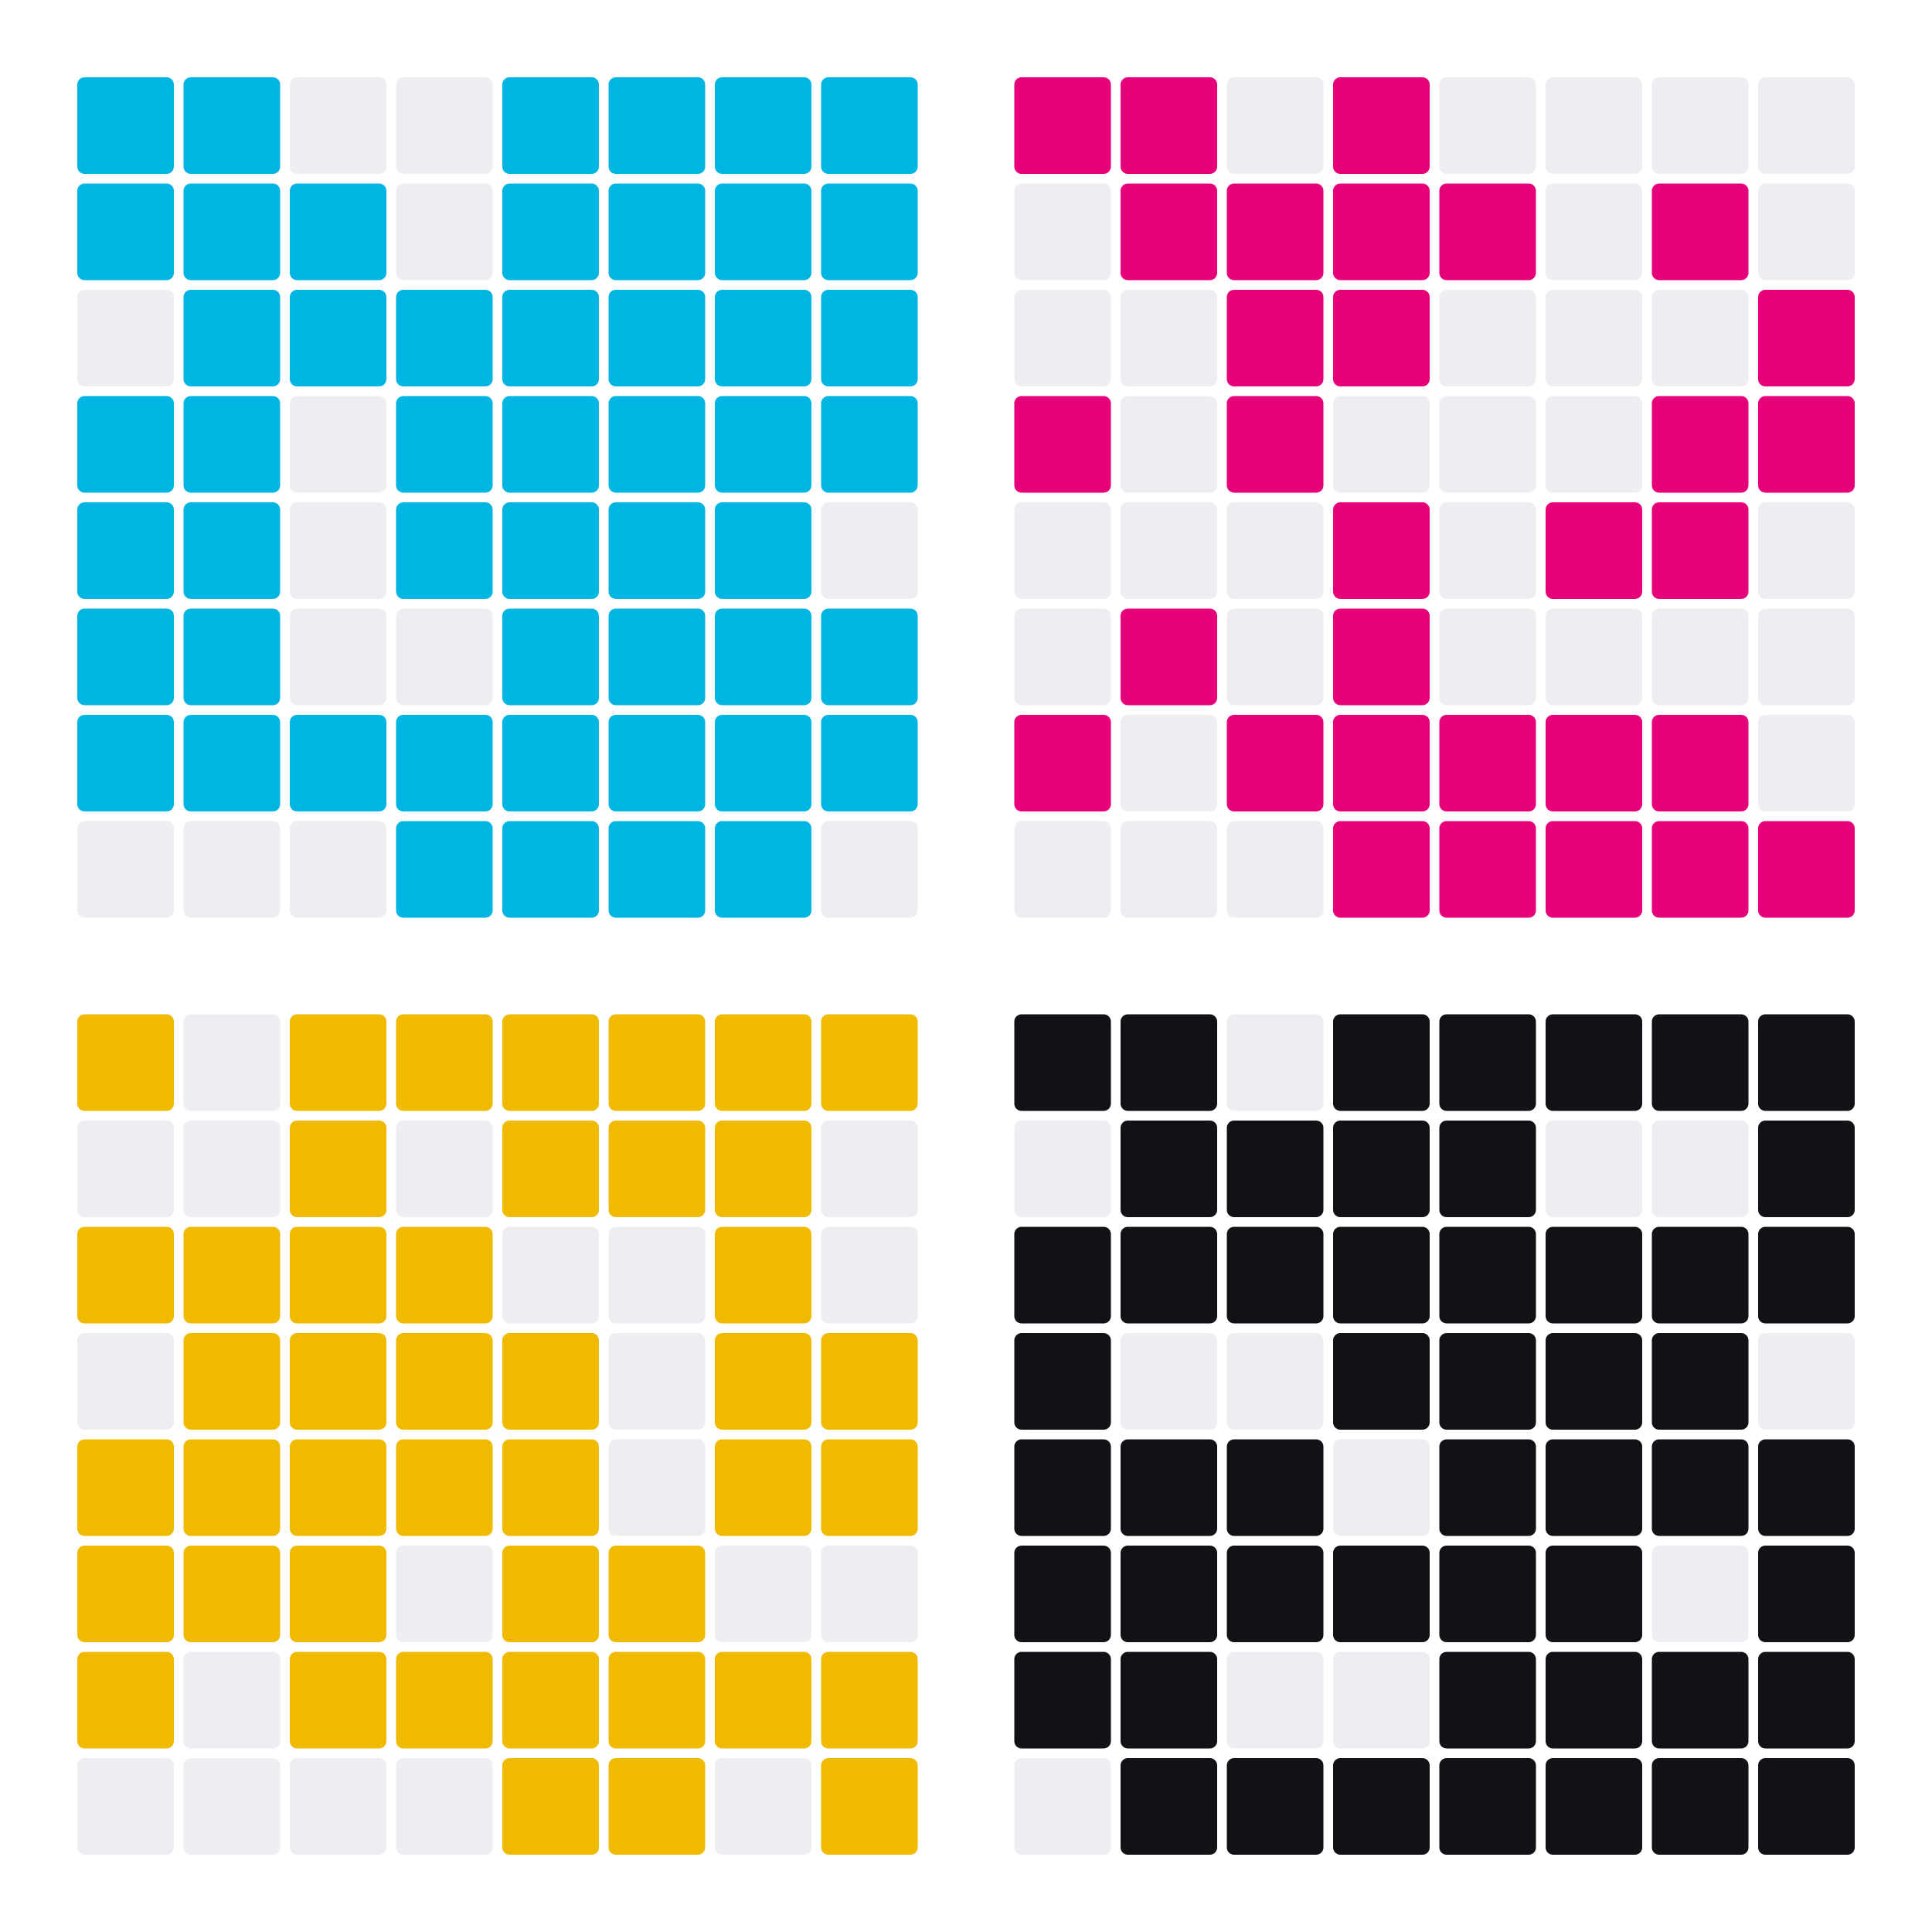
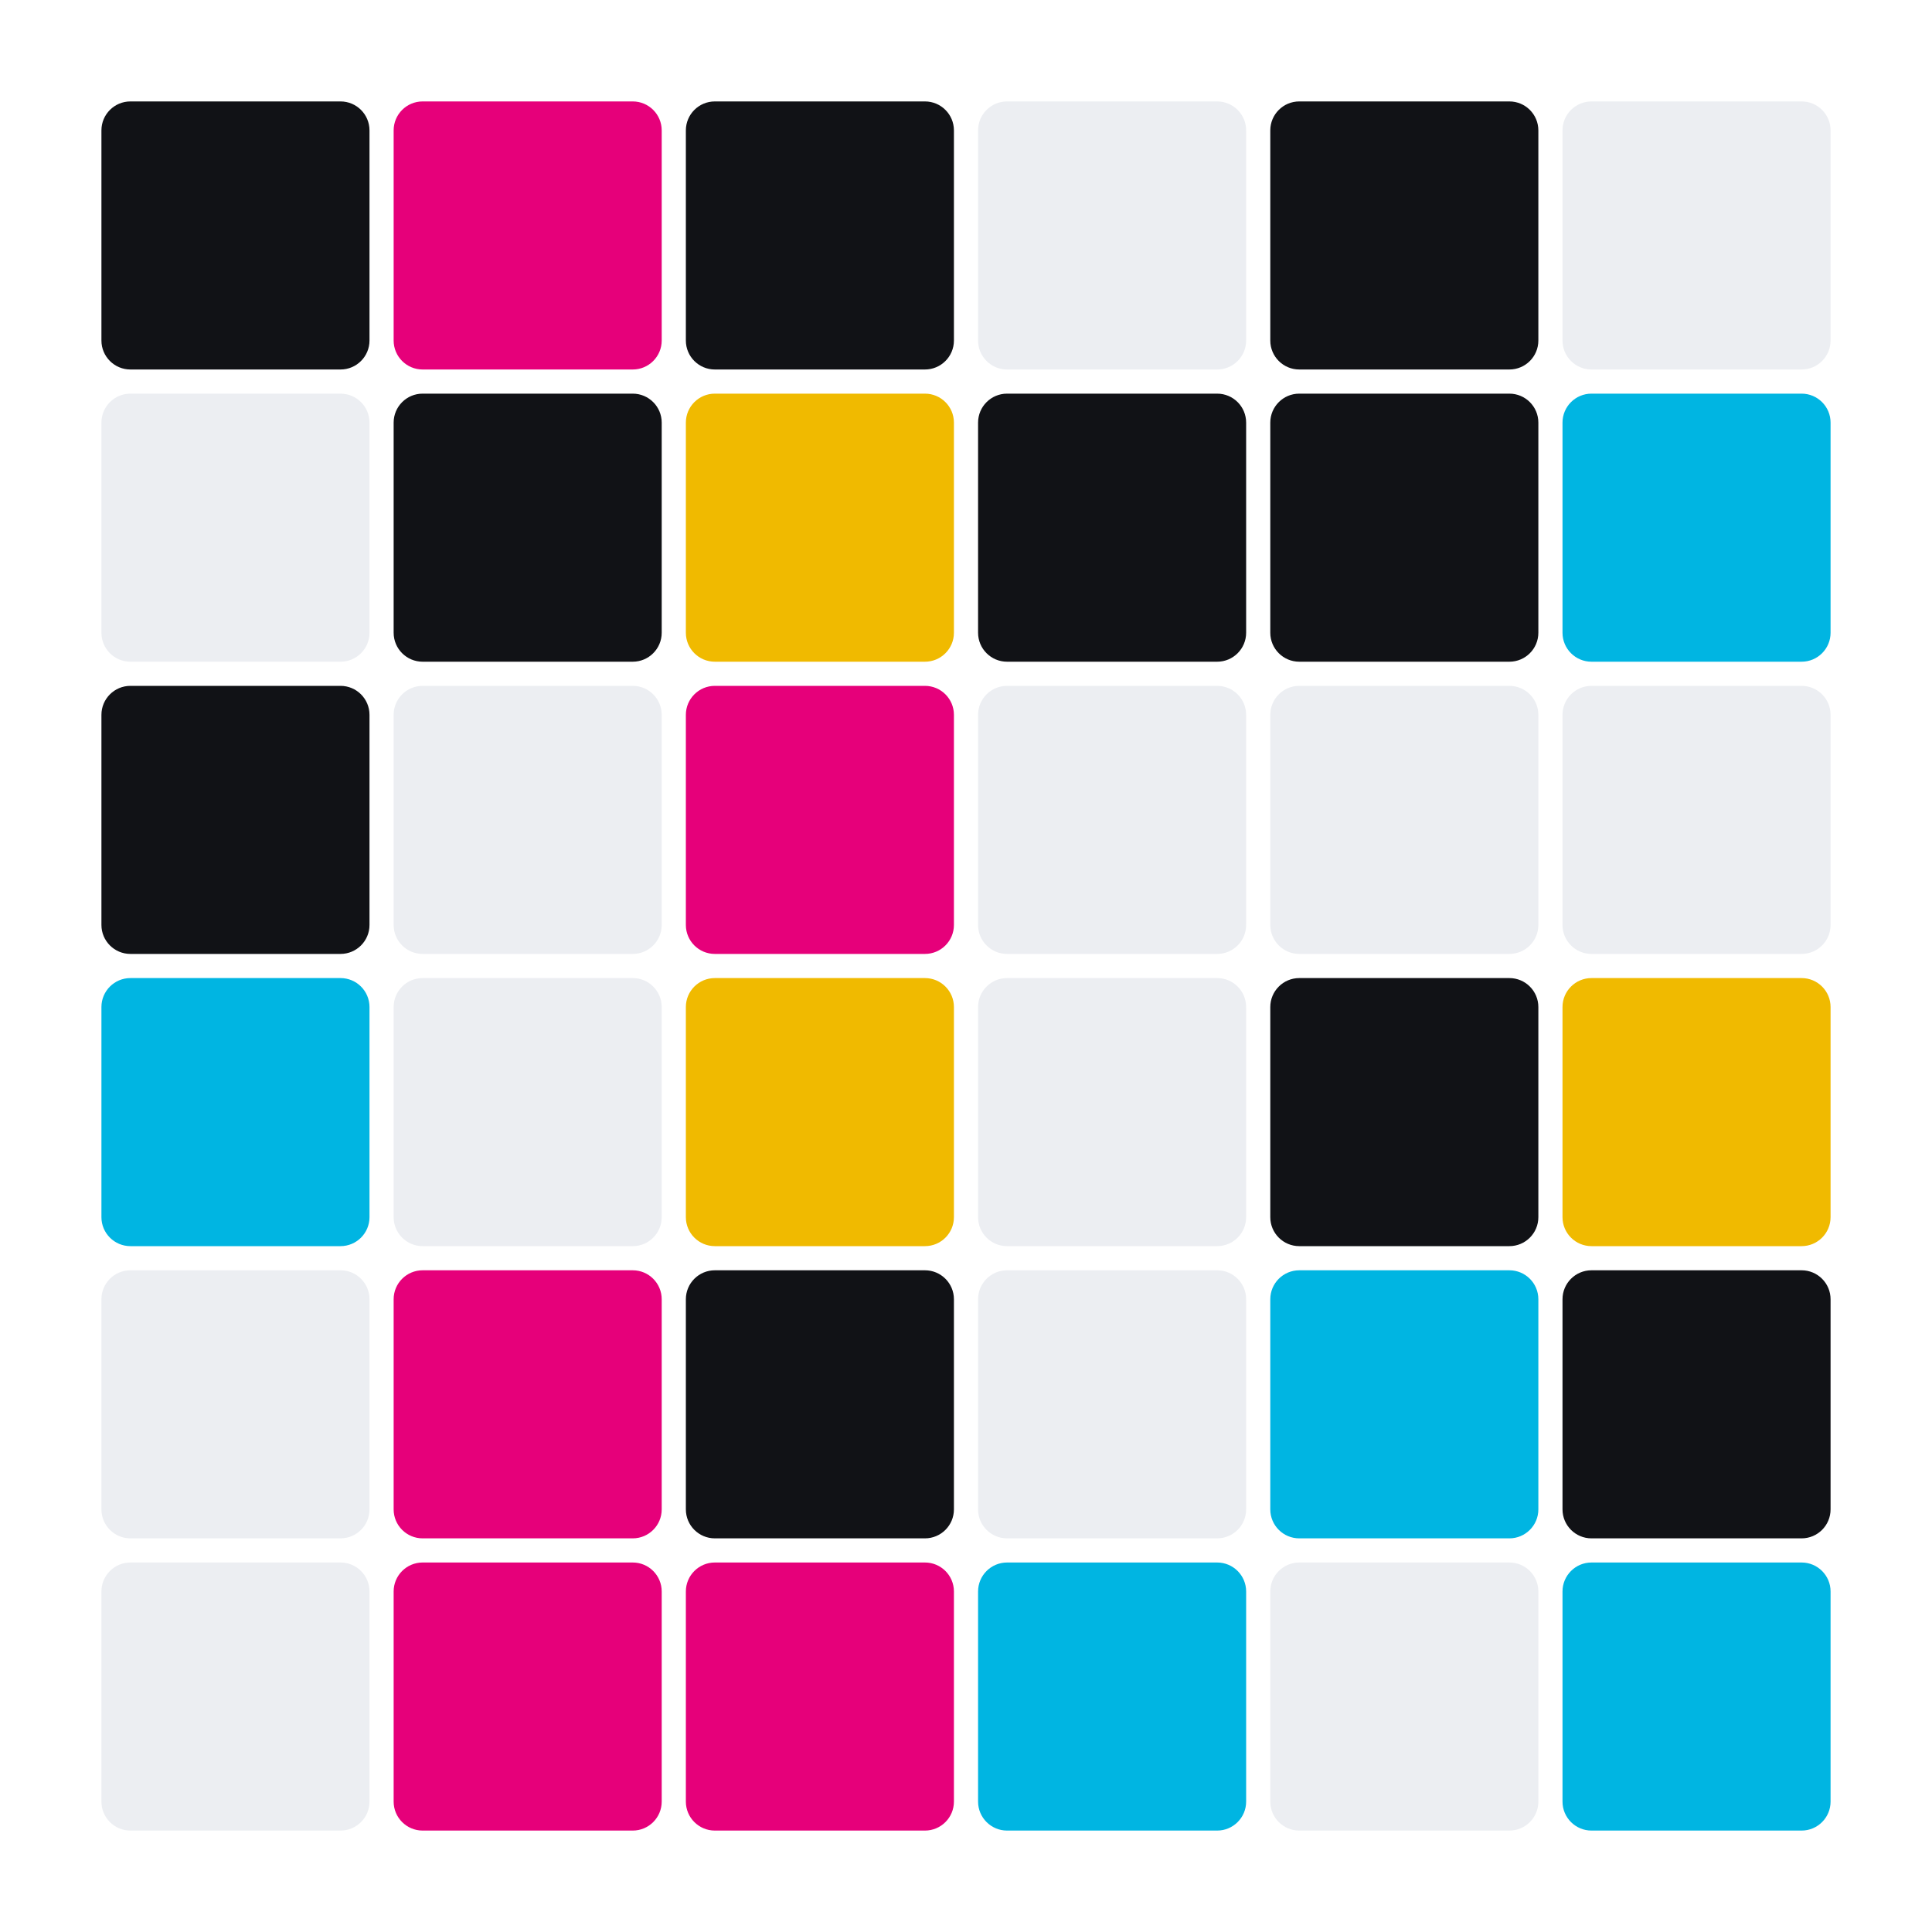
<svg xmlns="http://www.w3.org/2000/svg" viewBox="0 0 800 800">
  <rect width="800" height="800" fill="#FFFFFF" />
-   <rect x="32" y="32" width="40" height="40" rx="3" fill="#00B5E2" />
-   <rect x="76" y="32" width="40" height="40" rx="3" fill="#00B5E2" />
-   <rect x="120" y="32" width="40" height="40" rx="3" fill="#ECEEF2" />
-   <rect x="164" y="32" width="40" height="40" rx="3" fill="#ECEEF2" />
-   <rect x="208" y="32" width="40" height="40" rx="3" fill="#00B5E2" />
-   <rect x="252" y="32" width="40" height="40" rx="3" fill="#00B5E2" />
-   <rect x="296" y="32" width="40" height="40" rx="3" fill="#00B5E2" />
-   <rect x="340" y="32" width="40" height="40" rx="3" fill="#00B5E2" />
-   <rect x="32" y="76" width="40" height="40" rx="3" fill="#00B5E2" />
-   <rect x="76" y="76" width="40" height="40" rx="3" fill="#00B5E2" />
-   <rect x="120" y="76" width="40" height="40" rx="3" fill="#00B5E2" />
-   <rect x="164" y="76" width="40" height="40" rx="3" fill="#ECEEF2" />
-   <rect x="208" y="76" width="40" height="40" rx="3" fill="#00B5E2" />
-   <rect x="252" y="76" width="40" height="40" rx="3" fill="#00B5E2" />
-   <rect x="296" y="76" width="40" height="40" rx="3" fill="#00B5E2" />
-   <rect x="340" y="76" width="40" height="40" rx="3" fill="#00B5E2" />
-   <rect x="32" y="120" width="40" height="40" rx="3" fill="#ECEEF2" />
-   <rect x="76" y="120" width="40" height="40" rx="3" fill="#00B5E2" />
-   <rect x="120" y="120" width="40" height="40" rx="3" fill="#00B5E2" />
-   <rect x="164" y="120" width="40" height="40" rx="3" fill="#00B5E2" />
-   <rect x="208" y="120" width="40" height="40" rx="3" fill="#00B5E2" />
-   <rect x="252" y="120" width="40" height="40" rx="3" fill="#00B5E2" />
-   <rect x="296" y="120" width="40" height="40" rx="3" fill="#00B5E2" />
-   <rect x="340" y="120" width="40" height="40" rx="3" fill="#00B5E2" />
-   <rect x="32" y="164" width="40" height="40" rx="3" fill="#00B5E2" />
-   <rect x="76" y="164" width="40" height="40" rx="3" fill="#00B5E2" />
-   <rect x="120" y="164" width="40" height="40" rx="3" fill="#ECEEF2" />
-   <rect x="164" y="164" width="40" height="40" rx="3" fill="#00B5E2" />
-   <rect x="208" y="164" width="40" height="40" rx="3" fill="#00B5E2" />
-   <rect x="252" y="164" width="40" height="40" rx="3" fill="#00B5E2" />
-   <rect x="296" y="164" width="40" height="40" rx="3" fill="#00B5E2" />
-   <rect x="340" y="164" width="40" height="40" rx="3" fill="#00B5E2" />
-   <rect x="32" y="208" width="40" height="40" rx="3" fill="#00B5E2" />
-   <rect x="76" y="208" width="40" height="40" rx="3" fill="#00B5E2" />
-   <rect x="120" y="208" width="40" height="40" rx="3" fill="#ECEEF2" />
-   <rect x="164" y="208" width="40" height="40" rx="3" fill="#00B5E2" />
-   <rect x="208" y="208" width="40" height="40" rx="3" fill="#00B5E2" />
-   <rect x="252" y="208" width="40" height="40" rx="3" fill="#00B5E2" />
-   <rect x="296" y="208" width="40" height="40" rx="3" fill="#00B5E2" />
-   <rect x="340" y="208" width="40" height="40" rx="3" fill="#ECEEF2" />
-   <rect x="32" y="252" width="40" height="40" rx="3" fill="#00B5E2" />
-   <rect x="76" y="252" width="40" height="40" rx="3" fill="#00B5E2" />
-   <rect x="120" y="252" width="40" height="40" rx="3" fill="#ECEEF2" />
-   <rect x="164" y="252" width="40" height="40" rx="3" fill="#ECEEF2" />
-   <rect x="208" y="252" width="40" height="40" rx="3" fill="#00B5E2" />
-   <rect x="252" y="252" width="40" height="40" rx="3" fill="#00B5E2" />
-   <rect x="296" y="252" width="40" height="40" rx="3" fill="#00B5E2" />
-   <rect x="340" y="252" width="40" height="40" rx="3" fill="#00B5E2" />
-   <rect x="32" y="296" width="40" height="40" rx="3" fill="#00B5E2" />
-   <rect x="76" y="296" width="40" height="40" rx="3" fill="#00B5E2" />
-   <rect x="120" y="296" width="40" height="40" rx="3" fill="#00B5E2" />
-   <rect x="164" y="296" width="40" height="40" rx="3" fill="#00B5E2" />
-   <rect x="208" y="296" width="40" height="40" rx="3" fill="#00B5E2" />
-   <rect x="252" y="296" width="40" height="40" rx="3" fill="#00B5E2" />
-   <rect x="296" y="296" width="40" height="40" rx="3" fill="#00B5E2" />
-   <rect x="340" y="296" width="40" height="40" rx="3" fill="#00B5E2" />
-   <rect x="32" y="340" width="40" height="40" rx="3" fill="#ECEEF2" />
-   <rect x="76" y="340" width="40" height="40" rx="3" fill="#ECEEF2" />
-   <rect x="120" y="340" width="40" height="40" rx="3" fill="#ECEEF2" />
-   <rect x="164" y="340" width="40" height="40" rx="3" fill="#00B5E2" />
-   <rect x="208" y="340" width="40" height="40" rx="3" fill="#00B5E2" />
-   <rect x="252" y="340" width="40" height="40" rx="3" fill="#00B5E2" />
-   <rect x="296" y="340" width="40" height="40" rx="3" fill="#00B5E2" />
-   <rect x="340" y="340" width="40" height="40" rx="3" fill="#ECEEF2" />
-   <rect x="420" y="32" width="40" height="40" rx="3" fill="#E6007A" />
-   <rect x="464" y="32" width="40" height="40" rx="3" fill="#E6007A" />
-   <rect x="508" y="32" width="40" height="40" rx="3" fill="#ECEEF2" />
-   <rect x="552" y="32" width="40" height="40" rx="3" fill="#E6007A" />
-   <rect x="596" y="32" width="40" height="40" rx="3" fill="#ECEEF2" />
-   <rect x="640" y="32" width="40" height="40" rx="3" fill="#ECEEF2" />
-   <rect x="684" y="32" width="40" height="40" rx="3" fill="#ECEEF2" />
-   <rect x="728" y="32" width="40" height="40" rx="3" fill="#ECEEF2" />
-   <rect x="420" y="76" width="40" height="40" rx="3" fill="#ECEEF2" />
-   <rect x="464" y="76" width="40" height="40" rx="3" fill="#E6007A" />
-   <rect x="508" y="76" width="40" height="40" rx="3" fill="#E6007A" />
-   <rect x="552" y="76" width="40" height="40" rx="3" fill="#E6007A" />
-   <rect x="596" y="76" width="40" height="40" rx="3" fill="#E6007A" />
-   <rect x="640" y="76" width="40" height="40" rx="3" fill="#ECEEF2" />
-   <rect x="684" y="76" width="40" height="40" rx="3" fill="#E6007A" />
-   <rect x="728" y="76" width="40" height="40" rx="3" fill="#ECEEF2" />
-   <rect x="420" y="120" width="40" height="40" rx="3" fill="#ECEEF2" />
-   <rect x="464" y="120" width="40" height="40" rx="3" fill="#ECEEF2" />
-   <rect x="508" y="120" width="40" height="40" rx="3" fill="#E6007A" />
-   <rect x="552" y="120" width="40" height="40" rx="3" fill="#E6007A" />
-   <rect x="596" y="120" width="40" height="40" rx="3" fill="#ECEEF2" />
-   <rect x="640" y="120" width="40" height="40" rx="3" fill="#ECEEF2" />
-   <rect x="684" y="120" width="40" height="40" rx="3" fill="#ECEEF2" />
-   <rect x="728" y="120" width="40" height="40" rx="3" fill="#E6007A" />
-   <rect x="420" y="164" width="40" height="40" rx="3" fill="#E6007A" />
-   <rect x="464" y="164" width="40" height="40" rx="3" fill="#ECEEF2" />
-   <rect x="508" y="164" width="40" height="40" rx="3" fill="#E6007A" />
-   <rect x="552" y="164" width="40" height="40" rx="3" fill="#ECEEF2" />
-   <rect x="596" y="164" width="40" height="40" rx="3" fill="#ECEEF2" />
-   <rect x="640" y="164" width="40" height="40" rx="3" fill="#ECEEF2" />
-   <rect x="684" y="164" width="40" height="40" rx="3" fill="#E6007A" />
-   <rect x="728" y="164" width="40" height="40" rx="3" fill="#E6007A" />
-   <rect x="420" y="208" width="40" height="40" rx="3" fill="#ECEEF2" />
-   <rect x="464" y="208" width="40" height="40" rx="3" fill="#ECEEF2" />
-   <rect x="508" y="208" width="40" height="40" rx="3" fill="#ECEEF2" />
-   <rect x="552" y="208" width="40" height="40" rx="3" fill="#E6007A" />
-   <rect x="596" y="208" width="40" height="40" rx="3" fill="#ECEEF2" />
-   <rect x="640" y="208" width="40" height="40" rx="3" fill="#E6007A" />
-   <rect x="684" y="208" width="40" height="40" rx="3" fill="#E6007A" />
-   <rect x="728" y="208" width="40" height="40" rx="3" fill="#ECEEF2" />
-   <rect x="420" y="252" width="40" height="40" rx="3" fill="#ECEEF2" />
-   <rect x="464" y="252" width="40" height="40" rx="3" fill="#E6007A" />
-   <rect x="508" y="252" width="40" height="40" rx="3" fill="#ECEEF2" />
-   <rect x="552" y="252" width="40" height="40" rx="3" fill="#E6007A" />
-   <rect x="596" y="252" width="40" height="40" rx="3" fill="#ECEEF2" />
-   <rect x="640" y="252" width="40" height="40" rx="3" fill="#ECEEF2" />
-   <rect x="684" y="252" width="40" height="40" rx="3" fill="#ECEEF2" />
-   <rect x="728" y="252" width="40" height="40" rx="3" fill="#ECEEF2" />
-   <rect x="420" y="296" width="40" height="40" rx="3" fill="#E6007A" />
-   <rect x="464" y="296" width="40" height="40" rx="3" fill="#ECEEF2" />
-   <rect x="508" y="296" width="40" height="40" rx="3" fill="#E6007A" />
-   <rect x="552" y="296" width="40" height="40" rx="3" fill="#E6007A" />
-   <rect x="596" y="296" width="40" height="40" rx="3" fill="#E6007A" />
-   <rect x="640" y="296" width="40" height="40" rx="3" fill="#E6007A" />
-   <rect x="684" y="296" width="40" height="40" rx="3" fill="#E6007A" />
-   <rect x="728" y="296" width="40" height="40" rx="3" fill="#ECEEF2" />
-   <rect x="420" y="340" width="40" height="40" rx="3" fill="#ECEEF2" />
-   <rect x="464" y="340" width="40" height="40" rx="3" fill="#ECEEF2" />
-   <rect x="508" y="340" width="40" height="40" rx="3" fill="#ECEEF2" />
-   <rect x="552" y="340" width="40" height="40" rx="3" fill="#E6007A" />
-   <rect x="596" y="340" width="40" height="40" rx="3" fill="#E6007A" />
-   <rect x="640" y="340" width="40" height="40" rx="3" fill="#E6007A" />
-   <rect x="684" y="340" width="40" height="40" rx="3" fill="#E6007A" />
-   <rect x="728" y="340" width="40" height="40" rx="3" fill="#E6007A" />
-   <rect x="32" y="420" width="40" height="40" rx="3" fill="#F0BA00" />
-   <rect x="76" y="420" width="40" height="40" rx="3" fill="#ECEEF2" />
-   <rect x="120" y="420" width="40" height="40" rx="3" fill="#F0BA00" />
-   <rect x="164" y="420" width="40" height="40" rx="3" fill="#F0BA00" />
-   <rect x="208" y="420" width="40" height="40" rx="3" fill="#F0BA00" />
-   <rect x="252" y="420" width="40" height="40" rx="3" fill="#F0BA00" />
-   <rect x="296" y="420" width="40" height="40" rx="3" fill="#F0BA00" />
-   <rect x="340" y="420" width="40" height="40" rx="3" fill="#F0BA00" />
-   <rect x="32" y="464" width="40" height="40" rx="3" fill="#ECEEF2" />
-   <rect x="76" y="464" width="40" height="40" rx="3" fill="#ECEEF2" />
-   <rect x="120" y="464" width="40" height="40" rx="3" fill="#F0BA00" />
-   <rect x="164" y="464" width="40" height="40" rx="3" fill="#ECEEF2" />
-   <rect x="208" y="464" width="40" height="40" rx="3" fill="#F0BA00" />
-   <rect x="252" y="464" width="40" height="40" rx="3" fill="#F0BA00" />
-   <rect x="296" y="464" width="40" height="40" rx="3" fill="#F0BA00" />
-   <rect x="340" y="464" width="40" height="40" rx="3" fill="#ECEEF2" />
-   <rect x="32" y="508" width="40" height="40" rx="3" fill="#F0BA00" />
-   <rect x="76" y="508" width="40" height="40" rx="3" fill="#F0BA00" />
-   <rect x="120" y="508" width="40" height="40" rx="3" fill="#F0BA00" />
-   <rect x="164" y="508" width="40" height="40" rx="3" fill="#F0BA00" />
-   <rect x="208" y="508" width="40" height="40" rx="3" fill="#ECEEF2" />
-   <rect x="252" y="508" width="40" height="40" rx="3" fill="#ECEEF2" />
-   <rect x="296" y="508" width="40" height="40" rx="3" fill="#F0BA00" />
-   <rect x="340" y="508" width="40" height="40" rx="3" fill="#ECEEF2" />
-   <rect x="32" y="552" width="40" height="40" rx="3" fill="#ECEEF2" />
-   <rect x="76" y="552" width="40" height="40" rx="3" fill="#F0BA00" />
-   <rect x="120" y="552" width="40" height="40" rx="3" fill="#F0BA00" />
-   <rect x="164" y="552" width="40" height="40" rx="3" fill="#F0BA00" />
-   <rect x="208" y="552" width="40" height="40" rx="3" fill="#F0BA00" />
-   <rect x="252" y="552" width="40" height="40" rx="3" fill="#ECEEF2" />
-   <rect x="296" y="552" width="40" height="40" rx="3" fill="#F0BA00" />
-   <rect x="340" y="552" width="40" height="40" rx="3" fill="#F0BA00" />
-   <rect x="32" y="596" width="40" height="40" rx="3" fill="#F0BA00" />
-   <rect x="76" y="596" width="40" height="40" rx="3" fill="#F0BA00" />
-   <rect x="120" y="596" width="40" height="40" rx="3" fill="#F0BA00" />
-   <rect x="164" y="596" width="40" height="40" rx="3" fill="#F0BA00" />
-   <rect x="208" y="596" width="40" height="40" rx="3" fill="#F0BA00" />
-   <rect x="252" y="596" width="40" height="40" rx="3" fill="#ECEEF2" />
-   <rect x="296" y="596" width="40" height="40" rx="3" fill="#F0BA00" />
-   <rect x="340" y="596" width="40" height="40" rx="3" fill="#F0BA00" />
-   <rect x="32" y="640" width="40" height="40" rx="3" fill="#F0BA00" />
-   <rect x="76" y="640" width="40" height="40" rx="3" fill="#F0BA00" />
-   <rect x="120" y="640" width="40" height="40" rx="3" fill="#F0BA00" />
-   <rect x="164" y="640" width="40" height="40" rx="3" fill="#ECEEF2" />
-   <rect x="208" y="640" width="40" height="40" rx="3" fill="#F0BA00" />
-   <rect x="252" y="640" width="40" height="40" rx="3" fill="#F0BA00" />
-   <rect x="296" y="640" width="40" height="40" rx="3" fill="#ECEEF2" />
-   <rect x="340" y="640" width="40" height="40" rx="3" fill="#ECEEF2" />
-   <rect x="32" y="684" width="40" height="40" rx="3" fill="#F0BA00" />
-   <rect x="76" y="684" width="40" height="40" rx="3" fill="#ECEEF2" />
-   <rect x="120" y="684" width="40" height="40" rx="3" fill="#F0BA00" />
-   <rect x="164" y="684" width="40" height="40" rx="3" fill="#F0BA00" />
-   <rect x="208" y="684" width="40" height="40" rx="3" fill="#F0BA00" />
-   <rect x="252" y="684" width="40" height="40" rx="3" fill="#F0BA00" />
-   <rect x="296" y="684" width="40" height="40" rx="3" fill="#F0BA00" />
-   <rect x="340" y="684" width="40" height="40" rx="3" fill="#F0BA00" />
-   <rect x="32" y="728" width="40" height="40" rx="3" fill="#ECEEF2" />
-   <rect x="76" y="728" width="40" height="40" rx="3" fill="#ECEEF2" />
-   <rect x="120" y="728" width="40" height="40" rx="3" fill="#ECEEF2" />
-   <rect x="164" y="728" width="40" height="40" rx="3" fill="#ECEEF2" />
-   <rect x="208" y="728" width="40" height="40" rx="3" fill="#F0BA00" />
-   <rect x="252" y="728" width="40" height="40" rx="3" fill="#F0BA00" />
-   <rect x="296" y="728" width="40" height="40" rx="3" fill="#ECEEF2" />
-   <rect x="340" y="728" width="40" height="40" rx="3" fill="#F0BA00" />
-   <rect x="420" y="420" width="40" height="40" rx="3" fill="#111216" />
-   <rect x="464" y="420" width="40" height="40" rx="3" fill="#111216" />
-   <rect x="508" y="420" width="40" height="40" rx="3" fill="#ECEEF2" />
-   <rect x="552" y="420" width="40" height="40" rx="3" fill="#111216" />
-   <rect x="596" y="420" width="40" height="40" rx="3" fill="#111216" />
-   <rect x="640" y="420" width="40" height="40" rx="3" fill="#111216" />
-   <rect x="684" y="420" width="40" height="40" rx="3" fill="#111216" />
-   <rect x="728" y="420" width="40" height="40" rx="3" fill="#111216" />
-   <rect x="420" y="464" width="40" height="40" rx="3" fill="#ECEEF2" />
-   <rect x="464" y="464" width="40" height="40" rx="3" fill="#111216" />
-   <rect x="508" y="464" width="40" height="40" rx="3" fill="#111216" />
-   <rect x="552" y="464" width="40" height="40" rx="3" fill="#111216" />
-   <rect x="596" y="464" width="40" height="40" rx="3" fill="#111216" />
-   <rect x="640" y="464" width="40" height="40" rx="3" fill="#ECEEF2" />
-   <rect x="684" y="464" width="40" height="40" rx="3" fill="#ECEEF2" />
-   <rect x="728" y="464" width="40" height="40" rx="3" fill="#111216" />
-   <rect x="420" y="508" width="40" height="40" rx="3" fill="#111216" />
-   <rect x="464" y="508" width="40" height="40" rx="3" fill="#111216" />
-   <rect x="508" y="508" width="40" height="40" rx="3" fill="#111216" />
-   <rect x="552" y="508" width="40" height="40" rx="3" fill="#111216" />
-   <rect x="596" y="508" width="40" height="40" rx="3" fill="#111216" />
-   <rect x="640" y="508" width="40" height="40" rx="3" fill="#111216" />
-   <rect x="684" y="508" width="40" height="40" rx="3" fill="#111216" />
-   <rect x="728" y="508" width="40" height="40" rx="3" fill="#111216" />
-   <rect x="420" y="552" width="40" height="40" rx="3" fill="#111216" />
-   <rect x="464" y="552" width="40" height="40" rx="3" fill="#ECEEF2" />
-   <rect x="508" y="552" width="40" height="40" rx="3" fill="#ECEEF2" />
-   <rect x="552" y="552" width="40" height="40" rx="3" fill="#111216" />
-   <rect x="596" y="552" width="40" height="40" rx="3" fill="#111216" />
-   <rect x="640" y="552" width="40" height="40" rx="3" fill="#111216" />
-   <rect x="684" y="552" width="40" height="40" rx="3" fill="#111216" />
-   <rect x="728" y="552" width="40" height="40" rx="3" fill="#ECEEF2" />
-   <rect x="420" y="596" width="40" height="40" rx="3" fill="#111216" />
-   <rect x="464" y="596" width="40" height="40" rx="3" fill="#111216" />
-   <rect x="508" y="596" width="40" height="40" rx="3" fill="#111216" />
-   <rect x="552" y="596" width="40" height="40" rx="3" fill="#ECEEF2" />
-   <rect x="596" y="596" width="40" height="40" rx="3" fill="#111216" />
-   <rect x="640" y="596" width="40" height="40" rx="3" fill="#111216" />
-   <rect x="684" y="596" width="40" height="40" rx="3" fill="#111216" />
-   <rect x="728" y="596" width="40" height="40" rx="3" fill="#111216" />
-   <rect x="420" y="640" width="40" height="40" rx="3" fill="#111216" />
-   <rect x="464" y="640" width="40" height="40" rx="3" fill="#111216" />
-   <rect x="508" y="640" width="40" height="40" rx="3" fill="#111216" />
-   <rect x="552" y="640" width="40" height="40" rx="3" fill="#111216" />
-   <rect x="596" y="640" width="40" height="40" rx="3" fill="#111216" />
-   <rect x="640" y="640" width="40" height="40" rx="3" fill="#111216" />
-   <rect x="684" y="640" width="40" height="40" rx="3" fill="#ECEEF2" />
-   <rect x="728" y="640" width="40" height="40" rx="3" fill="#111216" />
-   <rect x="420" y="684" width="40" height="40" rx="3" fill="#111216" />
-   <rect x="464" y="684" width="40" height="40" rx="3" fill="#111216" />
-   <rect x="508" y="684" width="40" height="40" rx="3" fill="#ECEEF2" />
-   <rect x="552" y="684" width="40" height="40" rx="3" fill="#ECEEF2" />
-   <rect x="596" y="684" width="40" height="40" rx="3" fill="#111216" />
-   <rect x="640" y="684" width="40" height="40" rx="3" fill="#111216" />
-   <rect x="684" y="684" width="40" height="40" rx="3" fill="#111216" />
-   <rect x="728" y="684" width="40" height="40" rx="3" fill="#111216" />
-   <rect x="420" y="728" width="40" height="40" rx="3" fill="#ECEEF2" />
-   <rect x="464" y="728" width="40" height="40" rx="3" fill="#111216" />
-   <rect x="508" y="728" width="40" height="40" rx="3" fill="#111216" />
-   <rect x="552" y="728" width="40" height="40" rx="3" fill="#111216" />
-   <rect x="596" y="728" width="40" height="40" rx="3" fill="#111216" />
-   <rect x="640" y="728" width="40" height="40" rx="3" fill="#111216" />
-   <rect x="684" y="728" width="40" height="40" rx="3" fill="#111216" />
-   <rect x="728" y="728" width="40" height="40" rx="3" fill="#111216" />
+   <rect x="42" y="42" width="111" height="111" rx="12" fill="#111216" />
+   <rect x="163" y="42" width="111" height="111" rx="12" fill="#E6007A" />
+   <rect x="284" y="42" width="111" height="111" rx="12" fill="#111216" />
+   <rect x="405" y="42" width="111" height="111" rx="12" fill="#ECEEF2" />
+   <rect x="526" y="42" width="111" height="111" rx="12" fill="#111216" />
+   <rect x="647" y="42" width="111" height="111" rx="12" fill="#ECEEF2" />
+   <rect x="42" y="163" width="111" height="111" rx="12" fill="#ECEEF2" />
+   <rect x="163" y="163" width="111" height="111" rx="12" fill="#111216" />
+   <rect x="284" y="163" width="111" height="111" rx="12" fill="#F0BA00" />
+   <rect x="405" y="163" width="111" height="111" rx="12" fill="#111216" />
+   <rect x="526" y="163" width="111" height="111" rx="12" fill="#111216" />
+   <rect x="647" y="163" width="111" height="111" rx="12" fill="#00B5E2" />
+   <rect x="42" y="284" width="111" height="111" rx="12" fill="#111216" />
+   <rect x="163" y="284" width="111" height="111" rx="12" fill="#ECEEF2" />
+   <rect x="284" y="284" width="111" height="111" rx="12" fill="#E6007A" />
+   <rect x="405" y="284" width="111" height="111" rx="12" fill="#ECEEF2" />
+   <rect x="526" y="284" width="111" height="111" rx="12" fill="#ECEEF2" />
+   <rect x="647" y="284" width="111" height="111" rx="12" fill="#ECEEF2" />
+   <rect x="42" y="405" width="111" height="111" rx="12" fill="#00B5E2" />
+   <rect x="163" y="405" width="111" height="111" rx="12" fill="#ECEEF2" />
+   <rect x="284" y="405" width="111" height="111" rx="12" fill="#F0BA00" />
+   <rect x="405" y="405" width="111" height="111" rx="12" fill="#ECEEF2" />
+   <rect x="526" y="405" width="111" height="111" rx="12" fill="#111216" />
+   <rect x="647" y="405" width="111" height="111" rx="12" fill="#F0BA00" />
+   <rect x="42" y="526" width="111" height="111" rx="12" fill="#ECEEF2" />
+   <rect x="163" y="526" width="111" height="111" rx="12" fill="#E6007A" />
+   <rect x="284" y="526" width="111" height="111" rx="12" fill="#111216" />
+   <rect x="405" y="526" width="111" height="111" rx="12" fill="#ECEEF2" />
+   <rect x="526" y="526" width="111" height="111" rx="12" fill="#00B5E2" />
+   <rect x="647" y="526" width="111" height="111" rx="12" fill="#111216" />
+   <rect x="42" y="647" width="111" height="111" rx="12" fill="#ECEEF2" />
+   <rect x="163" y="647" width="111" height="111" rx="12" fill="#E6007A" />
+   <rect x="284" y="647" width="111" height="111" rx="12" fill="#E6007A" />
+   <rect x="405" y="647" width="111" height="111" rx="12" fill="#00B5E2" />
+   <rect x="526" y="647" width="111" height="111" rx="12" fill="#ECEEF2" />
+   <rect x="647" y="647" width="111" height="111" rx="12" fill="#00B5E2" />
</svg>
